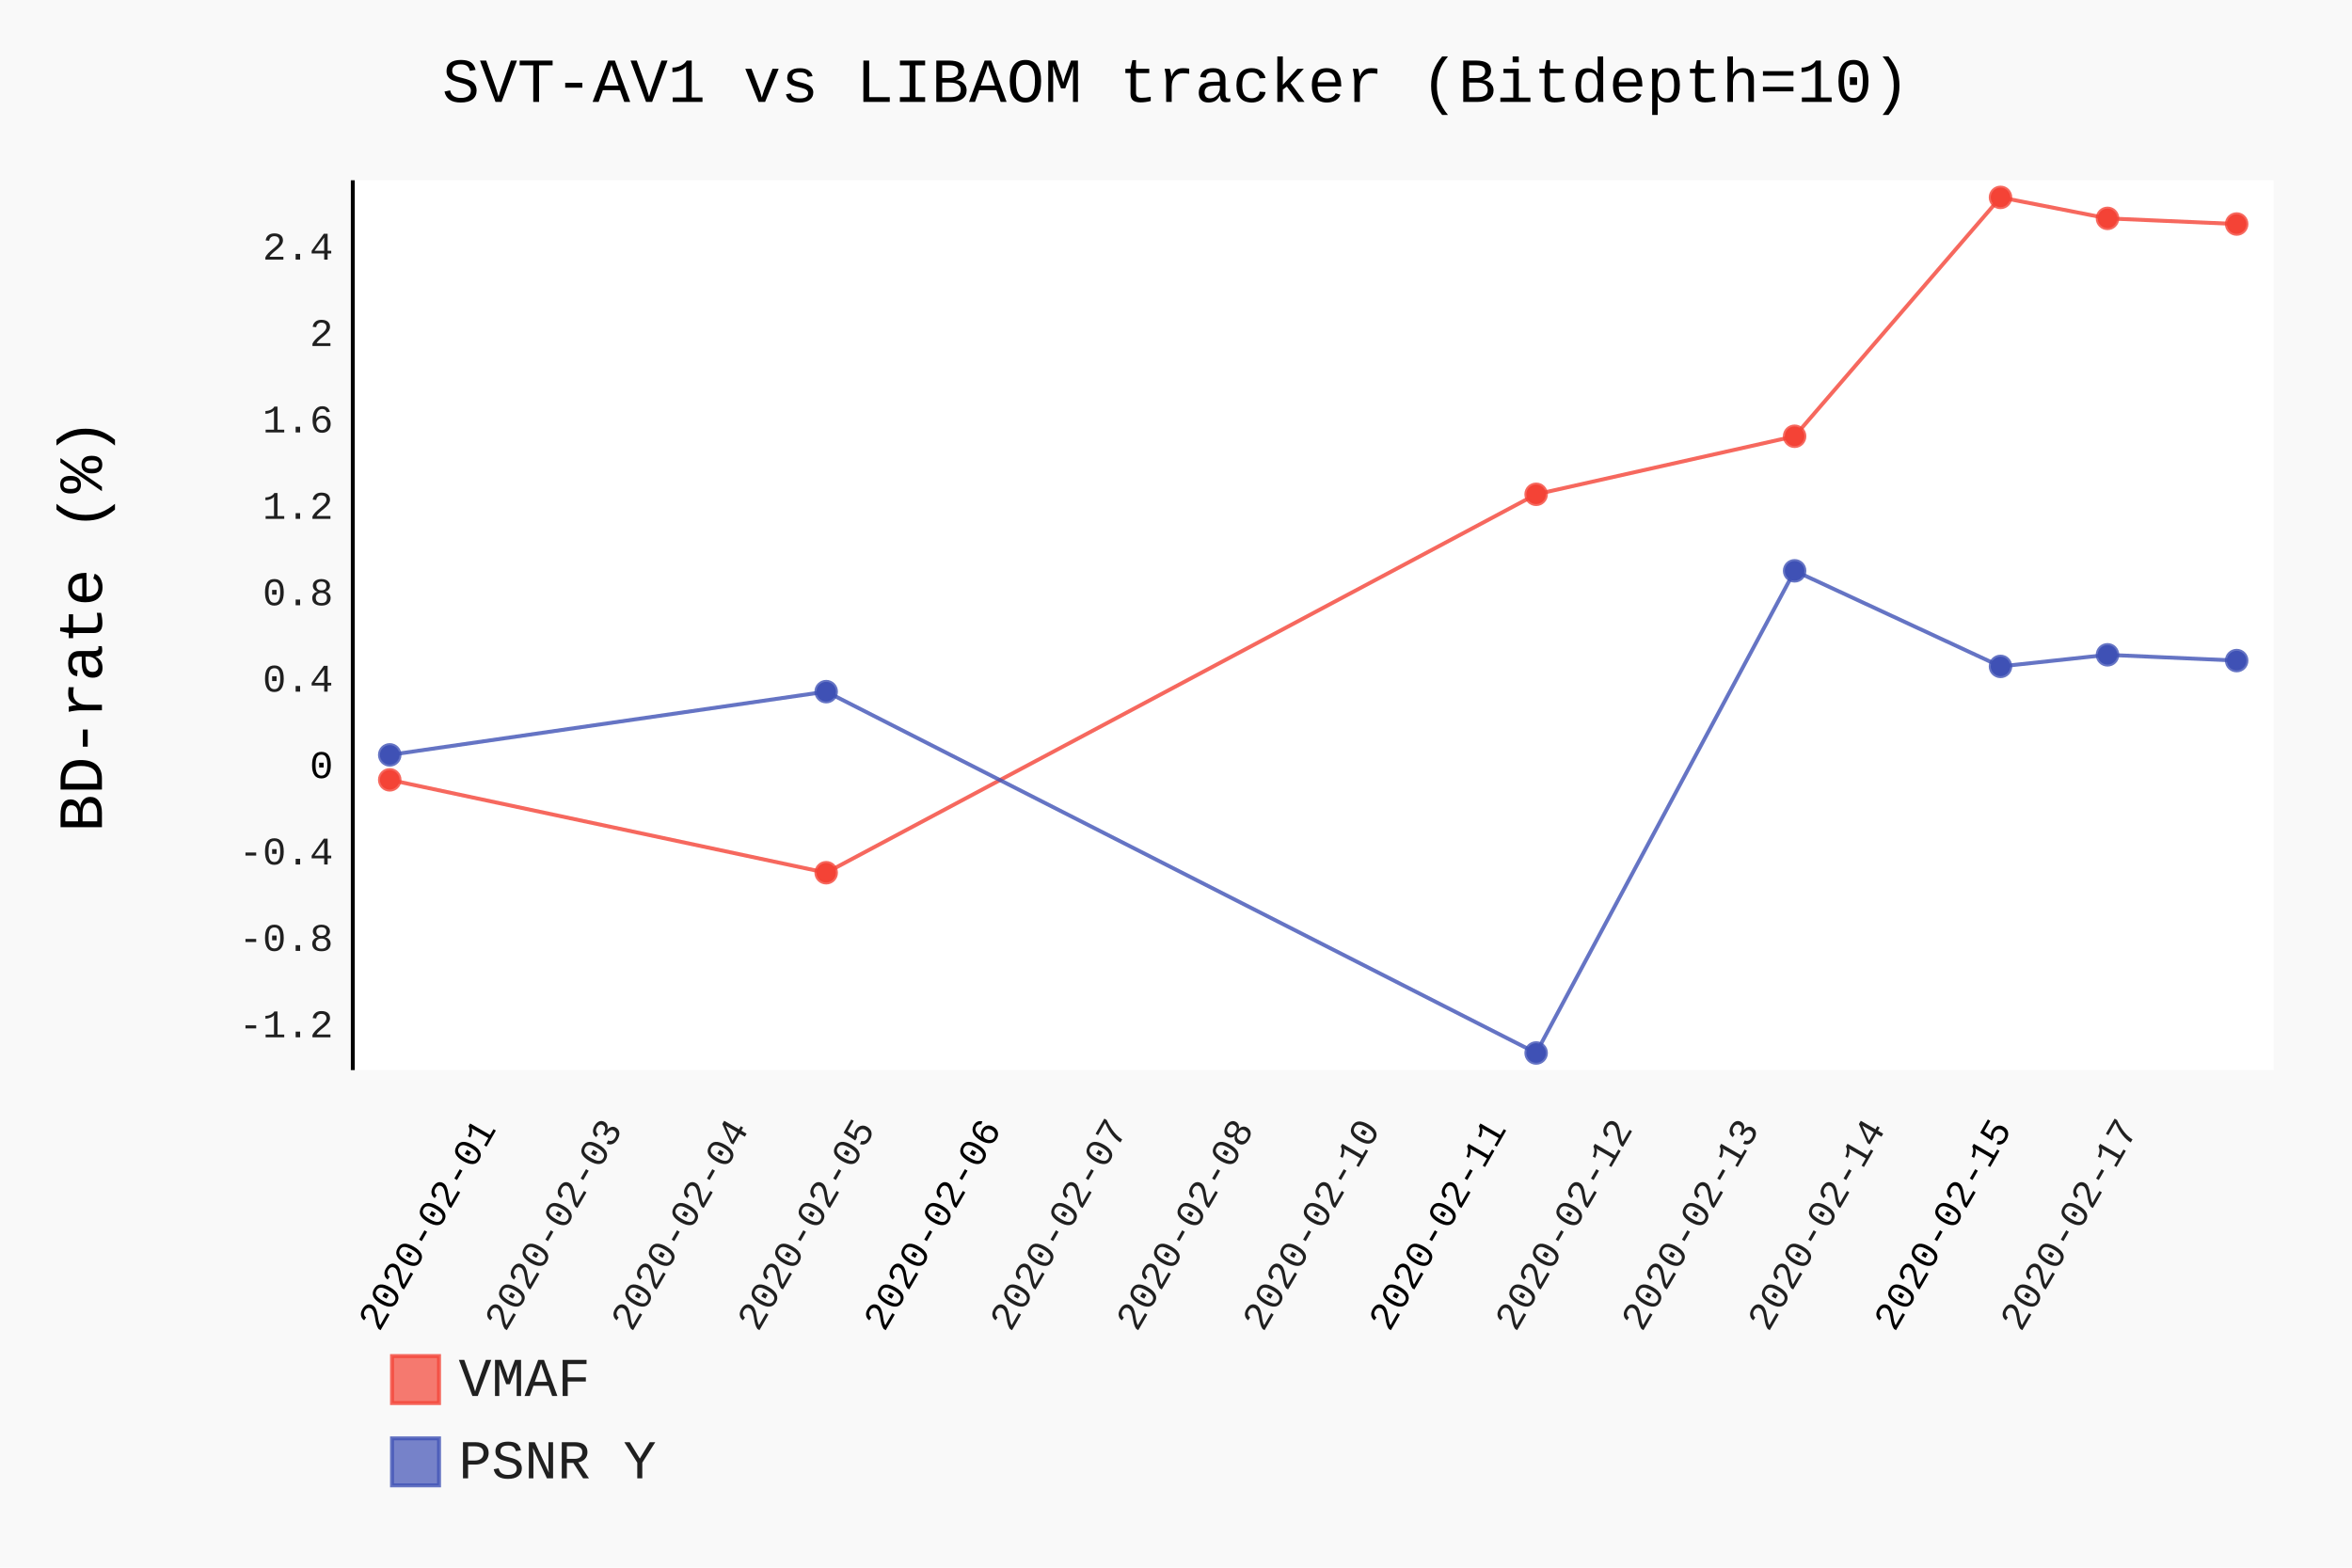
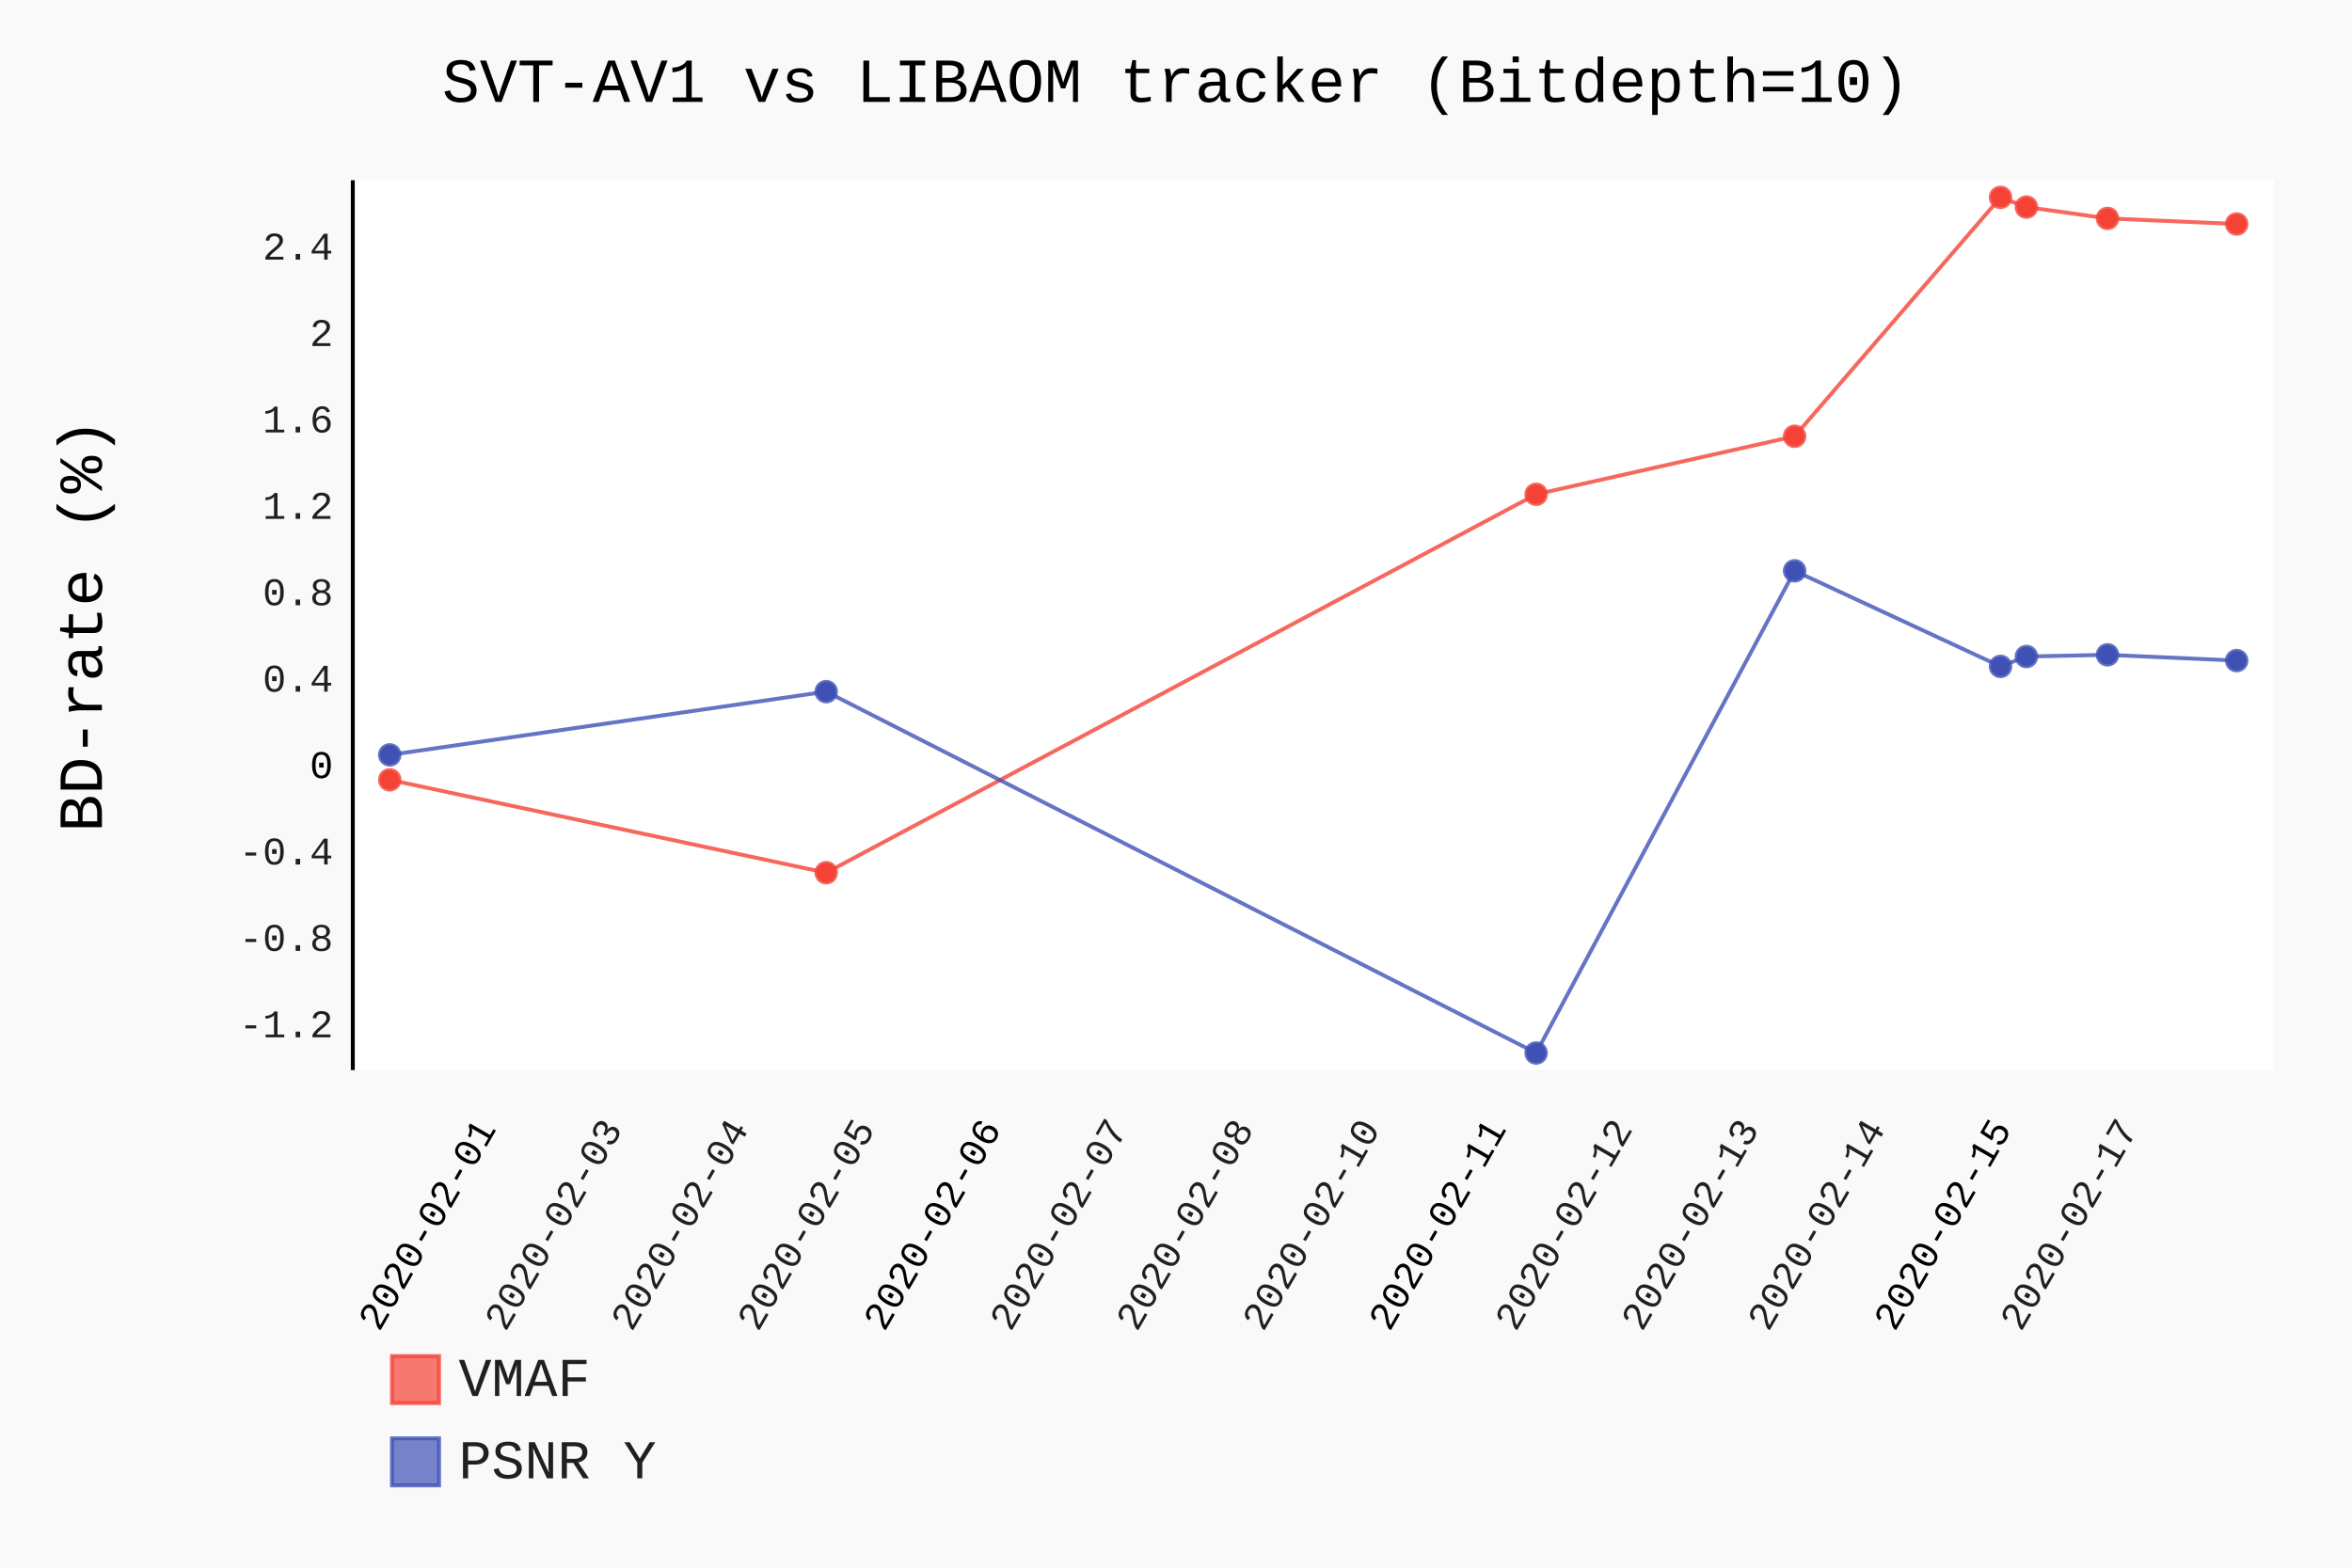
- <svg xmlns="http://www.w3.org/2000/svg" class="pygal-chart" id="chart-feea7031-a28b-460b-9908-1ac575b47b51" viewBox="0 0 600 400">
+ <svg xmlns="http://www.w3.org/2000/svg" class="pygal-chart" id="chart-026f7c1e-9f3e-4202-9e3b-a7d5a123ef42" viewBox="0 0 600 400">
  <defs>
-     <style type="text/css">#chart-feea7031-a28b-460b-9908-1ac575b47b51{-webkit-user-select:none;-webkit-font-smoothing:antialiased;font-family:Consolas,"Liberation Mono",Menlo,Courier,monospace}#chart-feea7031-a28b-460b-9908-1ac575b47b51 .title{font-family:Consolas,"Liberation Mono",Menlo,Courier,monospace;font-size:16px}#chart-feea7031-a28b-460b-9908-1ac575b47b51 .legends .legend text{font-family:Consolas,"Liberation Mono",Menlo,Courier,monospace;font-size:14px}#chart-feea7031-a28b-460b-9908-1ac575b47b51 .axis text{font-family:Consolas,"Liberation Mono",Menlo,Courier,monospace;font-size:10px}#chart-feea7031-a28b-460b-9908-1ac575b47b51 .axis text.major{font-family:Consolas,"Liberation Mono",Menlo,Courier,monospace;font-size:10px}#chart-feea7031-a28b-460b-9908-1ac575b47b51 .text-overlay text.value{font-family:Consolas,"Liberation Mono",Menlo,Courier,monospace;font-size:16px}#chart-feea7031-a28b-460b-9908-1ac575b47b51 .text-overlay text.label{font-family:Consolas,"Liberation Mono",Menlo,Courier,monospace;font-size:10px}#chart-feea7031-a28b-460b-9908-1ac575b47b51 .tooltip{font-family:Consolas,"Liberation Mono",Menlo,Courier,monospace;font-size:14px}#chart-feea7031-a28b-460b-9908-1ac575b47b51 text.no_data{font-family:Consolas,"Liberation Mono",Menlo,Courier,monospace;font-size:64px}
- #chart-feea7031-a28b-460b-9908-1ac575b47b51{background-color:rgba(249,249,249,1)}#chart-feea7031-a28b-460b-9908-1ac575b47b51 path,#chart-feea7031-a28b-460b-9908-1ac575b47b51 line,#chart-feea7031-a28b-460b-9908-1ac575b47b51 rect,#chart-feea7031-a28b-460b-9908-1ac575b47b51 circle{-webkit-transition:150ms;-moz-transition:150ms;transition:150ms}#chart-feea7031-a28b-460b-9908-1ac575b47b51 .graph &gt; .background{fill:rgba(249,249,249,1)}#chart-feea7031-a28b-460b-9908-1ac575b47b51 .plot &gt; .background{fill:rgba(255,255,255,1)}#chart-feea7031-a28b-460b-9908-1ac575b47b51 .graph{fill:rgba(0,0,0,.87)}#chart-feea7031-a28b-460b-9908-1ac575b47b51 text.no_data{fill:rgba(0,0,0,1)}#chart-feea7031-a28b-460b-9908-1ac575b47b51 .title{fill:rgba(0,0,0,1)}#chart-feea7031-a28b-460b-9908-1ac575b47b51 .legends .legend text{fill:rgba(0,0,0,.87)}#chart-feea7031-a28b-460b-9908-1ac575b47b51 .legends .legend:hover text{fill:rgba(0,0,0,1)}#chart-feea7031-a28b-460b-9908-1ac575b47b51 .axis .line{stroke:rgba(0,0,0,1)}#chart-feea7031-a28b-460b-9908-1ac575b47b51 .axis .guide.line{stroke:rgba(0,0,0,.54)}#chart-feea7031-a28b-460b-9908-1ac575b47b51 .axis .major.line{stroke:rgba(0,0,0,.87)}#chart-feea7031-a28b-460b-9908-1ac575b47b51 .axis text.major{fill:rgba(0,0,0,1)}#chart-feea7031-a28b-460b-9908-1ac575b47b51 .axis.y .guides:hover .guide.line,#chart-feea7031-a28b-460b-9908-1ac575b47b51 .line-graph .axis.x .guides:hover .guide.line,#chart-feea7031-a28b-460b-9908-1ac575b47b51 .stackedline-graph .axis.x .guides:hover .guide.line,#chart-feea7031-a28b-460b-9908-1ac575b47b51 .xy-graph .axis.x .guides:hover .guide.line{stroke:rgba(0,0,0,1)}#chart-feea7031-a28b-460b-9908-1ac575b47b51 .axis .guides:hover text{fill:rgba(0,0,0,1)}#chart-feea7031-a28b-460b-9908-1ac575b47b51 .reactive{fill-opacity:.7;stroke-opacity:.8}#chart-feea7031-a28b-460b-9908-1ac575b47b51 .ci{stroke:rgba(0,0,0,.87)}#chart-feea7031-a28b-460b-9908-1ac575b47b51 .reactive.active,#chart-feea7031-a28b-460b-9908-1ac575b47b51 .active .reactive{fill-opacity:.8;stroke-opacity:.9;stroke-width:4}#chart-feea7031-a28b-460b-9908-1ac575b47b51 .ci .reactive.active{stroke-width:1.5}#chart-feea7031-a28b-460b-9908-1ac575b47b51 .series text{fill:rgba(0,0,0,1)}#chart-feea7031-a28b-460b-9908-1ac575b47b51 .tooltip rect{fill:rgba(255,255,255,1);stroke:rgba(0,0,0,1);-webkit-transition:opacity 150ms;-moz-transition:opacity 150ms;transition:opacity 150ms}#chart-feea7031-a28b-460b-9908-1ac575b47b51 .tooltip .label{fill:rgba(0,0,0,.87)}#chart-feea7031-a28b-460b-9908-1ac575b47b51 .tooltip .label{fill:rgba(0,0,0,.87)}#chart-feea7031-a28b-460b-9908-1ac575b47b51 .tooltip .legend{font-size:.8em;fill:rgba(0,0,0,.54)}#chart-feea7031-a28b-460b-9908-1ac575b47b51 .tooltip .x_label{font-size:.6em;fill:rgba(0,0,0,1)}#chart-feea7031-a28b-460b-9908-1ac575b47b51 .tooltip .xlink{font-size:.5em;text-decoration:underline}#chart-feea7031-a28b-460b-9908-1ac575b47b51 .tooltip .value{font-size:1.5em}#chart-feea7031-a28b-460b-9908-1ac575b47b51 .bound{font-size:.5em}#chart-feea7031-a28b-460b-9908-1ac575b47b51 .max-value{font-size:.75em;fill:rgba(0,0,0,.54)}#chart-feea7031-a28b-460b-9908-1ac575b47b51 .map-element{fill:rgba(255,255,255,1);stroke:rgba(0,0,0,.54) !important}#chart-feea7031-a28b-460b-9908-1ac575b47b51 .map-element .reactive{fill-opacity:inherit;stroke-opacity:inherit}#chart-feea7031-a28b-460b-9908-1ac575b47b51 .color-0,#chart-feea7031-a28b-460b-9908-1ac575b47b51 .color-0 a:visited{stroke:#F44336;fill:#F44336}#chart-feea7031-a28b-460b-9908-1ac575b47b51 .color-1,#chart-feea7031-a28b-460b-9908-1ac575b47b51 .color-1 a:visited{stroke:#3F51B5;fill:#3F51B5}#chart-feea7031-a28b-460b-9908-1ac575b47b51 .text-overlay .color-0 text{fill:black}#chart-feea7031-a28b-460b-9908-1ac575b47b51 .text-overlay .color-1 text{fill:black}
- #chart-feea7031-a28b-460b-9908-1ac575b47b51 text.no_data{text-anchor:middle}#chart-feea7031-a28b-460b-9908-1ac575b47b51 .guide.line{fill:none}#chart-feea7031-a28b-460b-9908-1ac575b47b51 .centered{text-anchor:middle}#chart-feea7031-a28b-460b-9908-1ac575b47b51 .title{text-anchor:middle}#chart-feea7031-a28b-460b-9908-1ac575b47b51 .legends .legend text{fill-opacity:1}#chart-feea7031-a28b-460b-9908-1ac575b47b51 .axis.x text{text-anchor:middle}#chart-feea7031-a28b-460b-9908-1ac575b47b51 .axis.x:not(.web) text[transform]{text-anchor:start}#chart-feea7031-a28b-460b-9908-1ac575b47b51 .axis.x:not(.web) text[transform].backwards{text-anchor:end}#chart-feea7031-a28b-460b-9908-1ac575b47b51 .axis.y text{text-anchor:end}#chart-feea7031-a28b-460b-9908-1ac575b47b51 .axis.y text[transform].backwards{text-anchor:start}#chart-feea7031-a28b-460b-9908-1ac575b47b51 .axis.y2 text{text-anchor:start}#chart-feea7031-a28b-460b-9908-1ac575b47b51 .axis.y2 text[transform].backwards{text-anchor:end}#chart-feea7031-a28b-460b-9908-1ac575b47b51 .axis .guide.line{stroke-dasharray:4,4}#chart-feea7031-a28b-460b-9908-1ac575b47b51 .axis .major.guide.line{stroke-dasharray:6,6}#chart-feea7031-a28b-460b-9908-1ac575b47b51 .horizontal .axis.y .guide.line,#chart-feea7031-a28b-460b-9908-1ac575b47b51 .horizontal .axis.y2 .guide.line,#chart-feea7031-a28b-460b-9908-1ac575b47b51 .vertical .axis.x .guide.line{opacity:0}#chart-feea7031-a28b-460b-9908-1ac575b47b51 .horizontal .axis.always_show .guide.line,#chart-feea7031-a28b-460b-9908-1ac575b47b51 .vertical .axis.always_show .guide.line{opacity:1 !important}#chart-feea7031-a28b-460b-9908-1ac575b47b51 .axis.y .guides:hover .guide.line,#chart-feea7031-a28b-460b-9908-1ac575b47b51 .axis.y2 .guides:hover .guide.line,#chart-feea7031-a28b-460b-9908-1ac575b47b51 .axis.x .guides:hover .guide.line{opacity:1}#chart-feea7031-a28b-460b-9908-1ac575b47b51 .axis .guides:hover text{opacity:1}#chart-feea7031-a28b-460b-9908-1ac575b47b51 .nofill{fill:none}#chart-feea7031-a28b-460b-9908-1ac575b47b51 .subtle-fill{fill-opacity:.2}#chart-feea7031-a28b-460b-9908-1ac575b47b51 .dot{stroke-width:1px;fill-opacity:1}#chart-feea7031-a28b-460b-9908-1ac575b47b51 .dot.active{stroke-width:5px}#chart-feea7031-a28b-460b-9908-1ac575b47b51 .dot.negative{fill:transparent}#chart-feea7031-a28b-460b-9908-1ac575b47b51 text,#chart-feea7031-a28b-460b-9908-1ac575b47b51 tspan{stroke:none !important}#chart-feea7031-a28b-460b-9908-1ac575b47b51 .series text.active{opacity:1}#chart-feea7031-a28b-460b-9908-1ac575b47b51 .tooltip rect{fill-opacity:.95;stroke-width:.5}#chart-feea7031-a28b-460b-9908-1ac575b47b51 .tooltip text{fill-opacity:1}#chart-feea7031-a28b-460b-9908-1ac575b47b51 .showable{visibility:hidden}#chart-feea7031-a28b-460b-9908-1ac575b47b51 .showable.shown{visibility:visible}#chart-feea7031-a28b-460b-9908-1ac575b47b51 .gauge-background{fill:rgba(229,229,229,1);stroke:none}#chart-feea7031-a28b-460b-9908-1ac575b47b51 .bg-lines{stroke:rgba(249,249,249,1);stroke-width:2px}</style>
+     <style type="text/css">#chart-026f7c1e-9f3e-4202-9e3b-a7d5a123ef42{-webkit-user-select:none;-webkit-font-smoothing:antialiased;font-family:Consolas,"Liberation Mono",Menlo,Courier,monospace}#chart-026f7c1e-9f3e-4202-9e3b-a7d5a123ef42 .title{font-family:Consolas,"Liberation Mono",Menlo,Courier,monospace;font-size:16px}#chart-026f7c1e-9f3e-4202-9e3b-a7d5a123ef42 .legends .legend text{font-family:Consolas,"Liberation Mono",Menlo,Courier,monospace;font-size:14px}#chart-026f7c1e-9f3e-4202-9e3b-a7d5a123ef42 .axis text{font-family:Consolas,"Liberation Mono",Menlo,Courier,monospace;font-size:10px}#chart-026f7c1e-9f3e-4202-9e3b-a7d5a123ef42 .axis text.major{font-family:Consolas,"Liberation Mono",Menlo,Courier,monospace;font-size:10px}#chart-026f7c1e-9f3e-4202-9e3b-a7d5a123ef42 .text-overlay text.value{font-family:Consolas,"Liberation Mono",Menlo,Courier,monospace;font-size:16px}#chart-026f7c1e-9f3e-4202-9e3b-a7d5a123ef42 .text-overlay text.label{font-family:Consolas,"Liberation Mono",Menlo,Courier,monospace;font-size:10px}#chart-026f7c1e-9f3e-4202-9e3b-a7d5a123ef42 .tooltip{font-family:Consolas,"Liberation Mono",Menlo,Courier,monospace;font-size:14px}#chart-026f7c1e-9f3e-4202-9e3b-a7d5a123ef42 text.no_data{font-family:Consolas,"Liberation Mono",Menlo,Courier,monospace;font-size:64px}
+ #chart-026f7c1e-9f3e-4202-9e3b-a7d5a123ef42{background-color:rgba(249,249,249,1)}#chart-026f7c1e-9f3e-4202-9e3b-a7d5a123ef42 path,#chart-026f7c1e-9f3e-4202-9e3b-a7d5a123ef42 line,#chart-026f7c1e-9f3e-4202-9e3b-a7d5a123ef42 rect,#chart-026f7c1e-9f3e-4202-9e3b-a7d5a123ef42 circle{-webkit-transition:150ms;-moz-transition:150ms;transition:150ms}#chart-026f7c1e-9f3e-4202-9e3b-a7d5a123ef42 .graph &gt; .background{fill:rgba(249,249,249,1)}#chart-026f7c1e-9f3e-4202-9e3b-a7d5a123ef42 .plot &gt; .background{fill:rgba(255,255,255,1)}#chart-026f7c1e-9f3e-4202-9e3b-a7d5a123ef42 .graph{fill:rgba(0,0,0,.87)}#chart-026f7c1e-9f3e-4202-9e3b-a7d5a123ef42 text.no_data{fill:rgba(0,0,0,1)}#chart-026f7c1e-9f3e-4202-9e3b-a7d5a123ef42 .title{fill:rgba(0,0,0,1)}#chart-026f7c1e-9f3e-4202-9e3b-a7d5a123ef42 .legends .legend text{fill:rgba(0,0,0,.87)}#chart-026f7c1e-9f3e-4202-9e3b-a7d5a123ef42 .legends .legend:hover text{fill:rgba(0,0,0,1)}#chart-026f7c1e-9f3e-4202-9e3b-a7d5a123ef42 .axis .line{stroke:rgba(0,0,0,1)}#chart-026f7c1e-9f3e-4202-9e3b-a7d5a123ef42 .axis .guide.line{stroke:rgba(0,0,0,.54)}#chart-026f7c1e-9f3e-4202-9e3b-a7d5a123ef42 .axis .major.line{stroke:rgba(0,0,0,.87)}#chart-026f7c1e-9f3e-4202-9e3b-a7d5a123ef42 .axis text.major{fill:rgba(0,0,0,1)}#chart-026f7c1e-9f3e-4202-9e3b-a7d5a123ef42 .axis.y .guides:hover .guide.line,#chart-026f7c1e-9f3e-4202-9e3b-a7d5a123ef42 .line-graph .axis.x .guides:hover .guide.line,#chart-026f7c1e-9f3e-4202-9e3b-a7d5a123ef42 .stackedline-graph .axis.x .guides:hover .guide.line,#chart-026f7c1e-9f3e-4202-9e3b-a7d5a123ef42 .xy-graph .axis.x .guides:hover .guide.line{stroke:rgba(0,0,0,1)}#chart-026f7c1e-9f3e-4202-9e3b-a7d5a123ef42 .axis .guides:hover text{fill:rgba(0,0,0,1)}#chart-026f7c1e-9f3e-4202-9e3b-a7d5a123ef42 .reactive{fill-opacity:.7;stroke-opacity:.8}#chart-026f7c1e-9f3e-4202-9e3b-a7d5a123ef42 .ci{stroke:rgba(0,0,0,.87)}#chart-026f7c1e-9f3e-4202-9e3b-a7d5a123ef42 .reactive.active,#chart-026f7c1e-9f3e-4202-9e3b-a7d5a123ef42 .active .reactive{fill-opacity:.8;stroke-opacity:.9;stroke-width:4}#chart-026f7c1e-9f3e-4202-9e3b-a7d5a123ef42 .ci .reactive.active{stroke-width:1.5}#chart-026f7c1e-9f3e-4202-9e3b-a7d5a123ef42 .series text{fill:rgba(0,0,0,1)}#chart-026f7c1e-9f3e-4202-9e3b-a7d5a123ef42 .tooltip rect{fill:rgba(255,255,255,1);stroke:rgba(0,0,0,1);-webkit-transition:opacity 150ms;-moz-transition:opacity 150ms;transition:opacity 150ms}#chart-026f7c1e-9f3e-4202-9e3b-a7d5a123ef42 .tooltip .label{fill:rgba(0,0,0,.87)}#chart-026f7c1e-9f3e-4202-9e3b-a7d5a123ef42 .tooltip .label{fill:rgba(0,0,0,.87)}#chart-026f7c1e-9f3e-4202-9e3b-a7d5a123ef42 .tooltip .legend{font-size:.8em;fill:rgba(0,0,0,.54)}#chart-026f7c1e-9f3e-4202-9e3b-a7d5a123ef42 .tooltip .x_label{font-size:.6em;fill:rgba(0,0,0,1)}#chart-026f7c1e-9f3e-4202-9e3b-a7d5a123ef42 .tooltip .xlink{font-size:.5em;text-decoration:underline}#chart-026f7c1e-9f3e-4202-9e3b-a7d5a123ef42 .tooltip .value{font-size:1.5em}#chart-026f7c1e-9f3e-4202-9e3b-a7d5a123ef42 .bound{font-size:.5em}#chart-026f7c1e-9f3e-4202-9e3b-a7d5a123ef42 .max-value{font-size:.75em;fill:rgba(0,0,0,.54)}#chart-026f7c1e-9f3e-4202-9e3b-a7d5a123ef42 .map-element{fill:rgba(255,255,255,1);stroke:rgba(0,0,0,.54) !important}#chart-026f7c1e-9f3e-4202-9e3b-a7d5a123ef42 .map-element .reactive{fill-opacity:inherit;stroke-opacity:inherit}#chart-026f7c1e-9f3e-4202-9e3b-a7d5a123ef42 .color-0,#chart-026f7c1e-9f3e-4202-9e3b-a7d5a123ef42 .color-0 a:visited{stroke:#F44336;fill:#F44336}#chart-026f7c1e-9f3e-4202-9e3b-a7d5a123ef42 .color-1,#chart-026f7c1e-9f3e-4202-9e3b-a7d5a123ef42 .color-1 a:visited{stroke:#3F51B5;fill:#3F51B5}#chart-026f7c1e-9f3e-4202-9e3b-a7d5a123ef42 .text-overlay .color-0 text{fill:black}#chart-026f7c1e-9f3e-4202-9e3b-a7d5a123ef42 .text-overlay .color-1 text{fill:black}
+ #chart-026f7c1e-9f3e-4202-9e3b-a7d5a123ef42 text.no_data{text-anchor:middle}#chart-026f7c1e-9f3e-4202-9e3b-a7d5a123ef42 .guide.line{fill:none}#chart-026f7c1e-9f3e-4202-9e3b-a7d5a123ef42 .centered{text-anchor:middle}#chart-026f7c1e-9f3e-4202-9e3b-a7d5a123ef42 .title{text-anchor:middle}#chart-026f7c1e-9f3e-4202-9e3b-a7d5a123ef42 .legends .legend text{fill-opacity:1}#chart-026f7c1e-9f3e-4202-9e3b-a7d5a123ef42 .axis.x text{text-anchor:middle}#chart-026f7c1e-9f3e-4202-9e3b-a7d5a123ef42 .axis.x:not(.web) text[transform]{text-anchor:start}#chart-026f7c1e-9f3e-4202-9e3b-a7d5a123ef42 .axis.x:not(.web) text[transform].backwards{text-anchor:end}#chart-026f7c1e-9f3e-4202-9e3b-a7d5a123ef42 .axis.y text{text-anchor:end}#chart-026f7c1e-9f3e-4202-9e3b-a7d5a123ef42 .axis.y text[transform].backwards{text-anchor:start}#chart-026f7c1e-9f3e-4202-9e3b-a7d5a123ef42 .axis.y2 text{text-anchor:start}#chart-026f7c1e-9f3e-4202-9e3b-a7d5a123ef42 .axis.y2 text[transform].backwards{text-anchor:end}#chart-026f7c1e-9f3e-4202-9e3b-a7d5a123ef42 .axis .guide.line{stroke-dasharray:4,4}#chart-026f7c1e-9f3e-4202-9e3b-a7d5a123ef42 .axis .major.guide.line{stroke-dasharray:6,6}#chart-026f7c1e-9f3e-4202-9e3b-a7d5a123ef42 .horizontal .axis.y .guide.line,#chart-026f7c1e-9f3e-4202-9e3b-a7d5a123ef42 .horizontal .axis.y2 .guide.line,#chart-026f7c1e-9f3e-4202-9e3b-a7d5a123ef42 .vertical .axis.x .guide.line{opacity:0}#chart-026f7c1e-9f3e-4202-9e3b-a7d5a123ef42 .horizontal .axis.always_show .guide.line,#chart-026f7c1e-9f3e-4202-9e3b-a7d5a123ef42 .vertical .axis.always_show .guide.line{opacity:1 !important}#chart-026f7c1e-9f3e-4202-9e3b-a7d5a123ef42 .axis.y .guides:hover .guide.line,#chart-026f7c1e-9f3e-4202-9e3b-a7d5a123ef42 .axis.y2 .guides:hover .guide.line,#chart-026f7c1e-9f3e-4202-9e3b-a7d5a123ef42 .axis.x .guides:hover .guide.line{opacity:1}#chart-026f7c1e-9f3e-4202-9e3b-a7d5a123ef42 .axis .guides:hover text{opacity:1}#chart-026f7c1e-9f3e-4202-9e3b-a7d5a123ef42 .nofill{fill:none}#chart-026f7c1e-9f3e-4202-9e3b-a7d5a123ef42 .subtle-fill{fill-opacity:.2}#chart-026f7c1e-9f3e-4202-9e3b-a7d5a123ef42 .dot{stroke-width:1px;fill-opacity:1}#chart-026f7c1e-9f3e-4202-9e3b-a7d5a123ef42 .dot.active{stroke-width:5px}#chart-026f7c1e-9f3e-4202-9e3b-a7d5a123ef42 .dot.negative{fill:transparent}#chart-026f7c1e-9f3e-4202-9e3b-a7d5a123ef42 text,#chart-026f7c1e-9f3e-4202-9e3b-a7d5a123ef42 tspan{stroke:none !important}#chart-026f7c1e-9f3e-4202-9e3b-a7d5a123ef42 .series text.active{opacity:1}#chart-026f7c1e-9f3e-4202-9e3b-a7d5a123ef42 .tooltip rect{fill-opacity:.95;stroke-width:.5}#chart-026f7c1e-9f3e-4202-9e3b-a7d5a123ef42 .tooltip text{fill-opacity:1}#chart-026f7c1e-9f3e-4202-9e3b-a7d5a123ef42 .showable{visibility:hidden}#chart-026f7c1e-9f3e-4202-9e3b-a7d5a123ef42 .showable.shown{visibility:visible}#chart-026f7c1e-9f3e-4202-9e3b-a7d5a123ef42 .gauge-background{fill:rgba(229,229,229,1);stroke:none}#chart-026f7c1e-9f3e-4202-9e3b-a7d5a123ef42 .bg-lines{stroke:rgba(249,249,249,1);stroke-width:2px}</style>
  </defs>
  <g class="graph datetimeline-graph vertical">
    <rect class="background" height="400" width="600" x="0" y="0" />
    <g class="plot" transform="translate(90, 46)">
      <rect class="background" height="227.038" width="490.0" x="0" y="0" />
      <g class="axis y">
        <g class="guides">
          <text class="" x="-5" y="218.67">-1.2</text>
        </g>
        <g class="guides">
          <text class="" x="-5" y="196.622">-0.8</text>
        </g>
        <g class="guides">
          <text class="" x="-5" y="174.575">-0.4</text>
        </g>
        <g class="guides">
          <text class="major" x="-5" y="152.527">0</text>
        </g>
        <g class="guides">
          <text class="" x="-5" y="130.479">0.4</text>
        </g>
        <g class="guides">
          <text class="" x="-5" y="108.432">0.8</text>
        </g>
        <g class="guides">
          <text class="" x="-5" y="86.384">1.2</text>
        </g>
        <g class="guides">
          <text class="" x="-5" y="64.337">1.6</text>
        </g>
        <g class="guides">
          <text class="" x="-5" y="42.289">2</text>
        </g>
        <g class="guides">
          <text class="" x="-5" y="20.241">2.4</text>
        </g>
      </g>
      <g class="axis x">
        <path class="line" d="M0 0 v227.038" />
        <g class="guides">
          <path class="major guide line" d="M36.742 0 v227.038" />
          <text class="major backwards" transform="rotate(300 36.74236 242.0385)" x="36.742" y="242.038">2020-02-01</text>
        </g>
        <g class="guides">
          <path class="guide line" d="M68.958 0 v227.038" />
          <text class="backwards" transform="rotate(300 68.95849 242.0385)" x="68.958" y="242.038">2020-02-03</text>
        </g>
        <g class="guides">
          <path class="guide line" d="M101.175 0 v227.038" />
          <text class="backwards" transform="rotate(300 101.1746 242.0385)" x="101.175" y="242.038">2020-02-04</text>
        </g>
        <g class="guides">
          <path class="guide line" d="M133.391 0 v227.038" />
          <text class="backwards" transform="rotate(300 133.3908 242.0385)" x="133.391" y="242.038">2020-02-05</text>
        </g>
        <g class="guides">
          <path class="major guide line" d="M165.607 0 v227.038" />
          <text class="major backwards" transform="rotate(300 165.6069 242.0385)" x="165.607" y="242.038">2020-02-06</text>
        </g>
        <g class="guides">
          <path class="guide line" d="M197.823 0 v227.038" />
          <text class="backwards" transform="rotate(300 197.823 242.0385)" x="197.823" y="242.038">2020-02-07</text>
        </g>
        <g class="guides">
          <path class="guide line" d="M230.039 0 v227.038" />
          <text class="backwards" transform="rotate(300 230.0392 242.0385)" x="230.039" y="242.038">2020-02-08</text>
        </g>
        <g class="guides">
          <path class="guide line" d="M262.255 0 v227.038" />
          <text class="backwards" transform="rotate(300 262.2553 242.0385)" x="262.255" y="242.038">2020-02-10</text>
        </g>
        <g class="guides">
          <path class="major guide line" d="M294.471 0 v227.038" />
          <text class="major backwards" transform="rotate(300 294.4714 242.0385)" x="294.471" y="242.038">2020-02-11</text>
        </g>
        <g class="guides">
          <path class="guide line" d="M326.688 0 v227.038" />
          <text class="backwards" transform="rotate(300 326.6875 242.0385)" x="326.688" y="242.038">2020-02-12</text>
        </g>
        <g class="guides">
          <path class="guide line" d="M358.904 0 v227.038" />
          <text class="backwards" transform="rotate(300 358.9037 242.0385)" x="358.904" y="242.038">2020-02-13</text>
        </g>
        <g class="guides">
          <path class="guide line" d="M391.12 0 v227.038" />
          <text class="backwards" transform="rotate(300 391.1198 242.0385)" x="391.12" y="242.038">2020-02-14</text>
        </g>
        <g class="guides">
          <path class="major guide line" d="M423.336 0 v227.038" />
          <text class="major backwards" transform="rotate(300 423.3359 242.0385)" x="423.336" y="242.038">2020-02-15</text>
        </g>
        <g class="guides">
          <path class="guide line" d="M455.552 0 v227.038" />
          <text class="backwards" transform="rotate(300 455.5521 242.0385)" x="455.552" y="242.038">2020-02-17</text>
        </g>
      </g>
      <g class="series serie-0 color-0">
-         <path class="line reactive nofill" d="M9.423 152.978 L120.762 176.678 301.871 80.123 367.81 65.315 420.334 4.366 447.629 9.721 480.577 11.162" />
+         <path class="line reactive nofill" d="M9.423 152.978 L120.762 176.678 301.871 80.123 367.81 65.315 420.334 4.366 426.944 6.835 447.629 9.721 480.577 11.162" />
      </g>
      <g class="series serie-1 color-1">
-         <path class="line reactive nofill" d="M9.423 146.611 L120.762 130.476 301.871 222.672 367.81 99.648 420.334 124.035 447.629 121.08 480.577 122.553" />
+         <path class="line reactive nofill" d="M9.423 146.611 L120.762 130.476 301.871 222.672 367.81 99.648 420.334 124.035 426.944 121.515 447.629 121.08 480.577 122.553" />
      </g>
    </g>
    <g class="titles">
      <text class="title plot_title" x="300.0" y="26">SVT-AV1 vs LIBAOM tracker (Bitdepth=10)</text>
      <text class="title" transform="rotate(-90 0 159.5192)" x="0" y="185.519">BD-rate (%)</text>
    </g>
    <g class="plot overlay" transform="translate(90, 46)">
      <g class="series serie-0 color-0">
        <g class="dots">
          <circle class="dot reactive tooltip-trigger" cx="9.423" cy="152.978" r="2.5" />
        </g>
        <g class="dots">
          <circle class="dot reactive tooltip-trigger" cx="120.762" cy="176.678" r="2.5" />
        </g>
        <g class="dots">
          <circle class="dot reactive tooltip-trigger" cx="301.871" cy="80.123" r="2.5" />
        </g>
        <g class="dots">
          <circle class="dot reactive tooltip-trigger" cx="367.81" cy="65.315" r="2.5" />
        </g>
        <g class="dots">
          <circle class="dot reactive tooltip-trigger" cx="420.334" cy="4.366" r="2.5" />
        </g>
        <g class="dots">
+           <circle class="dot reactive tooltip-trigger" cx="426.944" cy="6.835" r="2.5" />
+         </g>
+         <g class="dots">
          <circle class="dot reactive tooltip-trigger" cx="447.629" cy="9.721" r="2.5" />
        </g>
        <g class="dots">
          <circle class="dot reactive tooltip-trigger" cx="480.577" cy="11.162" r="2.5" />
        </g>
      </g>
      <g class="series serie-1 color-1">
        <g class="dots">
          <circle class="dot reactive tooltip-trigger" cx="9.423" cy="146.611" r="2.5" />
        </g>
        <g class="dots">
          <circle class="dot reactive tooltip-trigger" cx="120.762" cy="130.476" r="2.5" />
        </g>
        <g class="dots">
          <circle class="dot reactive tooltip-trigger" cx="301.871" cy="222.672" r="2.5" />
        </g>
        <g class="dots">
          <circle class="dot reactive tooltip-trigger" cx="367.81" cy="99.648" r="2.5" />
        </g>
        <g class="dots">
          <circle class="dot reactive tooltip-trigger" cx="420.334" cy="124.035" r="2.5" />
+         </g>
+         <g class="dots">
+           <circle class="dot reactive tooltip-trigger" cx="426.944" cy="121.515" r="2.5" />
        </g>
        <g class="dots">
          <circle class="dot reactive tooltip-trigger" cx="447.629" cy="121.08" r="2.5" />
        </g>
        <g class="dots">
          <circle class="dot reactive tooltip-trigger" cx="480.577" cy="122.553" r="2.5" />
        </g>
      </g>
    </g>
    <g class="plot text-overlay" transform="translate(90, 46)">
      <g class="series serie-0 color-0" />
      <g class="series serie-1 color-1" />
    </g>
    <g class="plot tooltip-overlay" transform="translate(90, 46)">
      <g class="tooltip" style="opacity: 0" transform="translate(0 0)">
        <rect class="tooltip-box" height="0" rx="0" ry="0" width="0" />
        <g class="text" />
      </g>
    </g>
    <g class="legends" transform="translate(100, 345)">
      <g class="legend reactive activate-serie" id="activate-serie-0">
        <rect class="color-0 reactive" height="12" width="12" x="0.0" y="1.0" />
        <text x="17.0" y="11.2">VMAF</text>
      </g>
      <g class="legend reactive activate-serie" id="activate-serie-1">
        <rect class="color-1 reactive" height="12" width="12" x="0.0" y="22.0" />
        <text x="17.0" y="32.2">PSNR Y</text>
      </g>
    </g>
  </g>
</svg>
